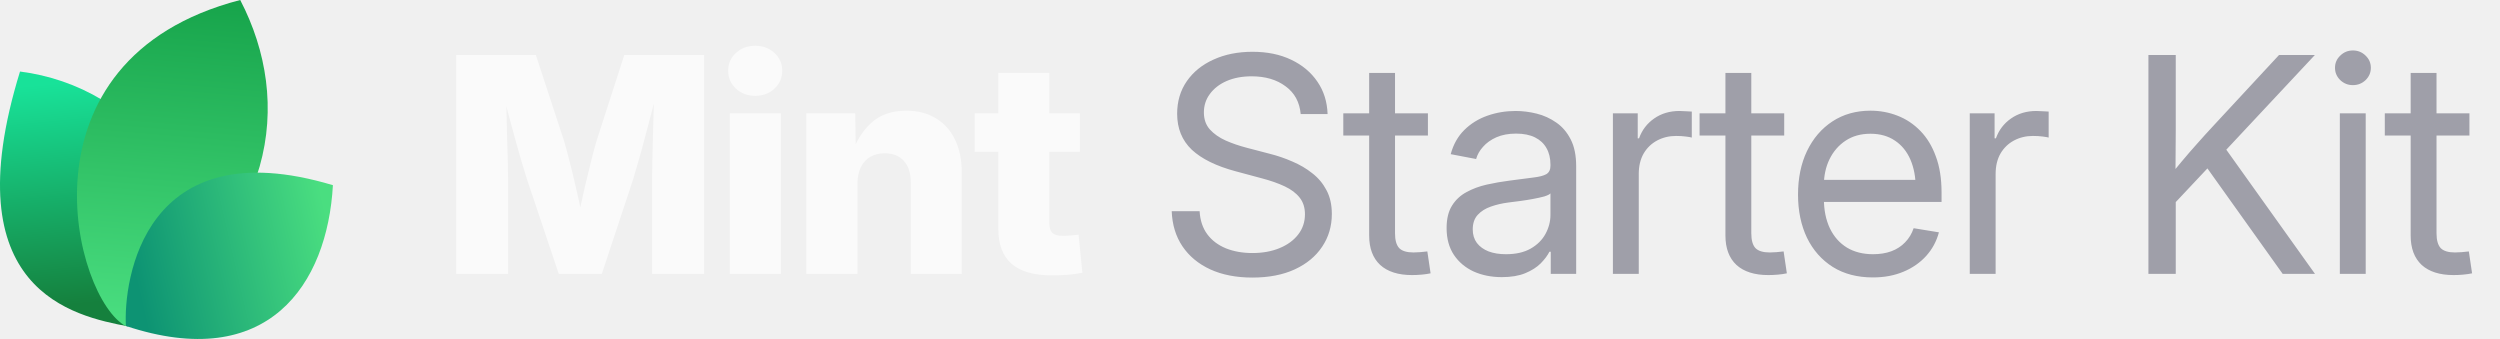
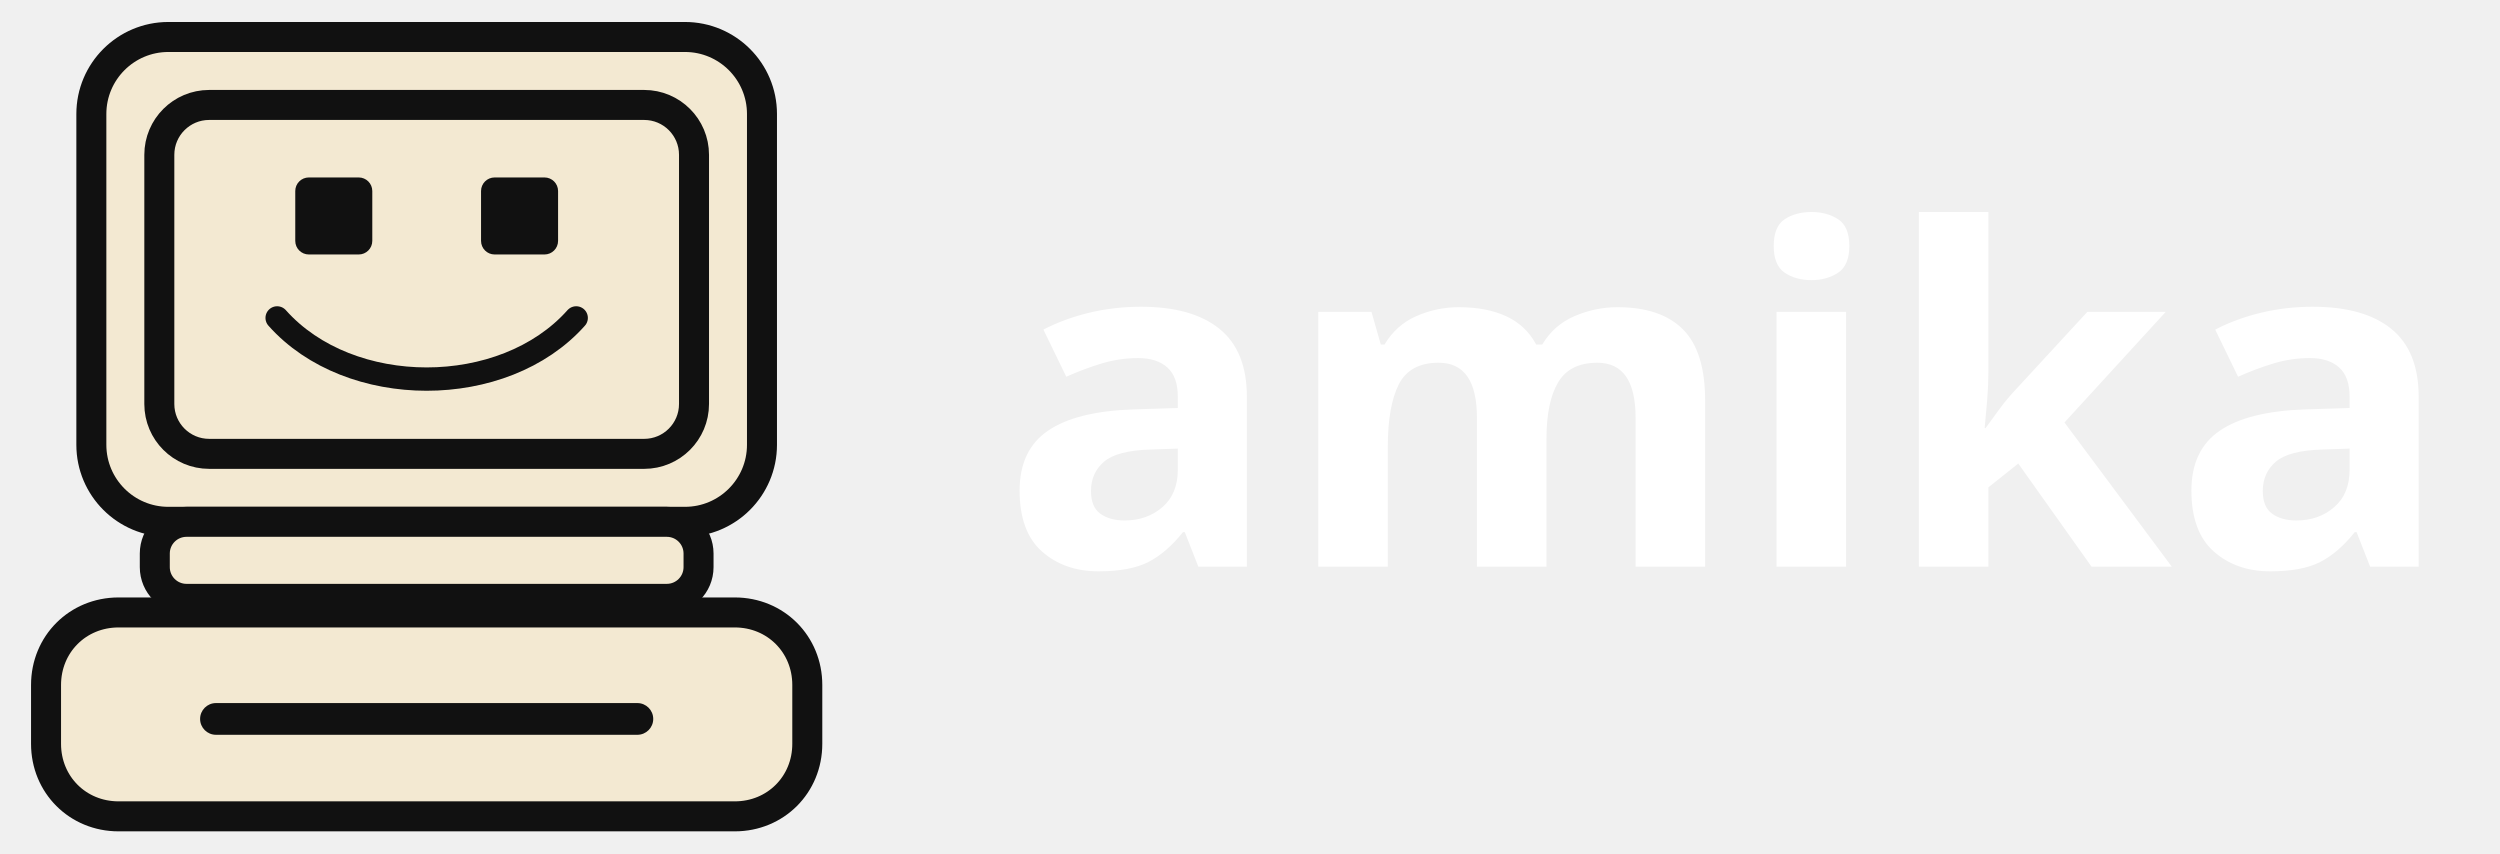
- <svg xmlns="http://www.w3.org/2000/svg" width="177" height="24" viewBox="0 0 177 24" fill="none">
-   <path d="M9.061 23.108C5.268 22.377 -3.391 20.627 1.417 5.064C9.634 6.099 16.973 14.064 9.061 23.108Z" fill="url(#paint0_linear_17557_2145)" />
-   <path d="M8.919 23.094C5.276 21.222 0.784 4.209 17.007 0C20.757 7.193 19.621 16.545 8.919 23.094Z" fill="url(#paint1_linear_17557_2145)" />
-   <path d="M8.914 23.079C8.735 19.882 10.159 9.085 23.57 13.111C23.181 20.123 18.984 26.418 8.914 23.079Z" fill="url(#paint2_linear_17557_2145)" />
-   <path d="M32.301 19.392V3.894H37.938L39.925 9.948C40.036 10.315 40.164 10.787 40.31 11.362C40.462 11.938 40.611 12.552 40.757 13.204C40.91 13.855 41.048 14.483 41.173 15.086C41.305 15.682 41.412 16.192 41.495 16.615H40.695C40.771 16.192 40.871 15.682 40.996 15.086C41.128 14.49 41.267 13.866 41.412 13.214C41.565 12.562 41.714 11.948 41.86 11.373C42.005 10.79 42.133 10.315 42.244 9.948L44.2 3.894H49.848V19.392H46.166V12.704C46.166 12.357 46.173 11.917 46.187 11.383C46.2 10.849 46.214 10.27 46.228 9.646C46.249 9.022 46.266 8.391 46.28 7.753C46.301 7.115 46.311 6.519 46.311 5.964H46.623C46.485 6.561 46.332 7.181 46.166 7.826C45.999 8.471 45.833 9.102 45.666 9.719C45.507 10.336 45.351 10.901 45.198 11.414C45.053 11.928 44.928 12.357 44.824 12.704L42.608 19.392H39.561L37.314 12.704C37.203 12.357 37.072 11.928 36.919 11.414C36.773 10.901 36.614 10.34 36.441 9.729C36.274 9.112 36.104 8.481 35.931 7.836C35.764 7.192 35.608 6.567 35.463 5.964H35.827C35.834 6.512 35.844 7.105 35.858 7.743C35.872 8.374 35.886 9.005 35.9 9.636C35.92 10.26 35.938 10.839 35.952 11.373C35.965 11.907 35.972 12.351 35.972 12.704V19.392H32.301ZM51.668 19.392V8.024H55.288V19.392H51.668ZM53.468 6.786C52.927 6.786 52.473 6.616 52.105 6.276C51.738 5.93 51.554 5.507 51.554 5.007C51.554 4.508 51.738 4.088 52.105 3.749C52.473 3.409 52.927 3.239 53.468 3.239C54.009 3.239 54.463 3.409 54.83 3.749C55.198 4.082 55.382 4.501 55.382 5.007C55.382 5.507 55.198 5.93 54.83 6.276C54.463 6.616 54.009 6.786 53.468 6.786ZM60.708 13.027V19.392H57.088V8.024H60.551L60.593 10.967H60.281C60.593 10.024 61.061 9.268 61.685 8.7C62.309 8.124 63.138 7.836 64.171 7.836C64.975 7.836 65.672 8.017 66.262 8.377C66.851 8.731 67.302 9.234 67.614 9.885C67.933 10.537 68.092 11.307 68.092 12.194V19.392H64.483V12.912C64.483 12.26 64.32 11.754 63.994 11.394C63.675 11.033 63.221 10.853 62.632 10.853C62.25 10.853 61.914 10.936 61.623 11.102C61.332 11.269 61.106 11.515 60.947 11.841C60.787 12.16 60.708 12.555 60.708 13.027ZM76.456 8.024V10.749H69.008V8.024H76.456ZM70.683 5.163H74.292V15.783C74.292 16.102 74.361 16.334 74.5 16.48C74.646 16.625 74.899 16.698 75.259 16.698C75.405 16.698 75.596 16.688 75.831 16.667C76.074 16.646 76.251 16.629 76.362 16.615L76.632 19.309C76.313 19.378 75.963 19.427 75.582 19.455C75.207 19.482 74.836 19.496 74.469 19.496C73.2 19.496 72.25 19.222 71.619 18.674C70.995 18.127 70.683 17.308 70.683 16.22V5.163Z" fill="#FAFAFA" />
-   <path d="M88.667 19.652C87.523 19.652 86.528 19.458 85.682 19.07C84.843 18.681 84.188 18.137 83.716 17.437C83.245 16.736 82.992 15.908 82.957 14.951H84.933C84.968 15.596 85.148 16.14 85.474 16.584C85.8 17.021 86.24 17.354 86.795 17.582C87.35 17.804 87.974 17.915 88.667 17.915C89.388 17.915 90.026 17.801 90.581 17.572C91.143 17.343 91.583 17.024 91.902 16.615C92.228 16.199 92.391 15.717 92.391 15.169C92.391 14.698 92.266 14.306 92.017 13.994C91.767 13.675 91.413 13.408 90.956 13.193C90.498 12.978 89.954 12.787 89.323 12.621L87.502 12.132C86.123 11.765 85.082 11.255 84.382 10.603C83.689 9.944 83.342 9.095 83.342 8.055C83.342 7.174 83.571 6.404 84.028 5.746C84.486 5.087 85.117 4.577 85.921 4.217C86.726 3.849 87.645 3.666 88.678 3.666C89.718 3.666 90.63 3.853 91.413 4.227C92.204 4.602 92.824 5.122 93.275 5.787C93.726 6.446 93.965 7.209 93.993 8.076H92.089C92.013 7.23 91.656 6.574 91.018 6.11C90.387 5.638 89.586 5.403 88.615 5.403C87.95 5.403 87.36 5.513 86.847 5.735C86.341 5.957 85.946 6.262 85.661 6.651C85.377 7.032 85.235 7.469 85.235 7.961C85.235 8.447 85.377 8.849 85.661 9.168C85.946 9.48 86.317 9.74 86.774 9.948C87.232 10.149 87.724 10.319 88.251 10.457L89.884 10.884C90.439 11.023 90.977 11.206 91.496 11.435C92.023 11.657 92.495 11.934 92.911 12.267C93.334 12.593 93.67 12.995 93.92 13.474C94.17 13.945 94.294 14.504 94.294 15.149C94.294 16.015 94.066 16.788 93.608 17.468C93.157 18.148 92.512 18.681 91.673 19.07C90.834 19.458 89.832 19.652 88.667 19.652ZM101.097 8.024V9.594H95.106V8.024H101.097ZM96.937 5.163H98.767V16.521C98.767 17 98.865 17.347 99.059 17.562C99.26 17.77 99.6 17.874 100.078 17.874C100.21 17.874 100.366 17.867 100.546 17.853C100.733 17.832 100.903 17.815 101.056 17.801L101.285 19.351C101.097 19.392 100.886 19.423 100.65 19.444C100.414 19.465 100.189 19.475 99.974 19.475C98.996 19.475 98.244 19.236 97.717 18.758C97.197 18.272 96.937 17.579 96.937 16.677V5.163ZM106.33 19.621C105.595 19.621 104.932 19.489 104.343 19.226C103.754 18.955 103.285 18.564 102.939 18.05C102.592 17.53 102.419 16.896 102.419 16.147C102.419 15.495 102.547 14.965 102.804 14.556C103.06 14.146 103.403 13.828 103.833 13.599C104.263 13.363 104.742 13.186 105.269 13.068C105.796 12.95 106.333 12.857 106.881 12.787C107.574 12.69 108.132 12.617 108.555 12.569C108.978 12.52 109.287 12.441 109.481 12.33C109.675 12.212 109.772 12.014 109.772 11.737V11.654C109.772 11.203 109.679 10.815 109.492 10.489C109.311 10.163 109.041 9.91 108.68 9.729C108.32 9.549 107.872 9.459 107.338 9.459C106.805 9.459 106.34 9.546 105.945 9.719C105.556 9.892 105.241 10.118 104.998 10.395C104.755 10.665 104.593 10.953 104.509 11.258L102.71 10.915C102.897 10.222 103.22 9.65 103.677 9.199C104.135 8.748 104.679 8.412 105.31 8.19C105.941 7.968 106.607 7.857 107.307 7.857C107.8 7.857 108.295 7.92 108.795 8.044C109.301 8.169 109.765 8.381 110.188 8.679C110.611 8.97 110.951 9.369 111.208 9.875C111.464 10.374 111.593 11.005 111.593 11.768V19.392H109.793V17.822H109.7C109.568 18.085 109.363 18.359 109.086 18.643C108.809 18.921 108.444 19.153 107.994 19.34C107.543 19.527 106.988 19.621 106.33 19.621ZM106.621 17.998C107.321 17.998 107.904 17.867 108.368 17.603C108.84 17.333 109.19 16.986 109.419 16.563C109.654 16.133 109.772 15.682 109.772 15.211V13.692C109.703 13.769 109.554 13.841 109.325 13.911C109.096 13.973 108.829 14.032 108.524 14.088C108.226 14.143 107.921 14.192 107.609 14.233C107.304 14.275 107.033 14.309 106.798 14.337C106.354 14.393 105.938 14.49 105.549 14.628C105.168 14.76 104.86 14.954 104.624 15.211C104.388 15.467 104.27 15.811 104.27 16.241C104.27 16.615 104.367 16.934 104.561 17.198C104.762 17.461 105.04 17.662 105.393 17.801C105.747 17.933 106.156 17.998 106.621 17.998ZM114.193 19.392V8.024H115.951V9.792H116.045C116.253 9.209 116.61 8.741 117.116 8.388C117.622 8.034 118.219 7.857 118.905 7.857C119.058 7.857 119.217 7.864 119.384 7.878C119.55 7.885 119.682 7.892 119.779 7.899V9.74C119.716 9.719 119.578 9.695 119.363 9.667C119.155 9.639 118.922 9.625 118.666 9.625C118.174 9.625 117.726 9.733 117.324 9.948C116.922 10.163 116.603 10.471 116.367 10.874C116.138 11.276 116.024 11.758 116.024 12.319V19.392H114.193ZM126.322 8.024V9.594H120.33V8.024H126.322ZM122.161 5.163H123.992V16.521C123.992 17 124.089 17.347 124.283 17.562C124.484 17.77 124.824 17.874 125.302 17.874C125.434 17.874 125.59 17.867 125.77 17.853C125.958 17.832 126.127 17.815 126.28 17.801L126.509 19.351C126.322 19.392 126.11 19.423 125.874 19.444C125.639 19.465 125.413 19.475 125.198 19.475C124.221 19.475 123.468 19.236 122.941 18.758C122.421 18.272 122.161 17.579 122.161 16.677V5.163ZM132.604 19.642C131.502 19.642 130.555 19.396 129.765 18.903C128.974 18.404 128.364 17.714 127.934 16.834C127.511 15.946 127.3 14.927 127.3 13.775C127.3 12.611 127.511 11.584 127.934 10.697C128.364 9.802 128.964 9.102 129.734 8.596C130.51 8.089 131.408 7.836 132.428 7.836C133.1 7.836 133.738 7.954 134.341 8.19C134.952 8.426 135.489 8.783 135.954 9.261C136.425 9.74 136.793 10.343 137.056 11.071C137.327 11.792 137.462 12.645 137.462 13.63V14.296H128.433V12.735H136.463L135.631 13.297C135.631 12.541 135.506 11.876 135.257 11.3C135.007 10.725 134.643 10.277 134.165 9.958C133.686 9.632 133.107 9.469 132.428 9.469C131.748 9.469 131.162 9.632 130.67 9.958C130.177 10.284 129.796 10.725 129.526 11.279C129.262 11.827 129.13 12.441 129.13 13.12V14.046C129.13 14.864 129.273 15.572 129.557 16.168C129.841 16.757 130.243 17.211 130.763 17.53C131.283 17.842 131.901 17.998 132.615 17.998C133.093 17.998 133.523 17.929 133.905 17.79C134.293 17.645 134.619 17.433 134.882 17.156C135.153 16.879 135.354 16.546 135.486 16.157L137.275 16.449C137.108 17.08 136.81 17.634 136.38 18.113C135.95 18.591 135.413 18.966 134.768 19.236C134.123 19.507 133.402 19.642 132.604 19.642ZM139.459 19.392V8.024H141.217V9.792H141.311C141.519 9.209 141.876 8.741 142.382 8.388C142.888 8.034 143.485 7.857 144.171 7.857C144.324 7.857 144.483 7.864 144.649 7.878C144.816 7.885 144.948 7.892 145.045 7.899V9.74C144.982 9.719 144.844 9.695 144.629 9.667C144.421 9.639 144.188 9.625 143.932 9.625C143.439 9.625 142.992 9.733 142.59 9.948C142.188 10.163 141.869 10.471 141.633 10.874C141.404 11.276 141.29 11.758 141.29 12.319V19.392H139.459ZM153.429 14.961V12.715C153.783 12.257 154.136 11.82 154.49 11.404C154.844 10.981 155.204 10.565 155.572 10.156C155.939 9.74 156.314 9.327 156.695 8.918L161.355 3.894H163.893L157.277 10.967H157.184L153.429 14.961ZM152.108 19.392V3.894H154.043V9.241L154.022 12.559L154.043 13.505V19.392H152.108ZM161.615 19.392L155.967 11.477L157.173 9.969L163.903 19.392H161.615ZM165.661 19.392V8.024H167.492V19.392H165.661ZM166.587 6.027C166.24 6.027 165.942 5.909 165.692 5.673C165.443 5.43 165.318 5.139 165.318 4.799C165.318 4.459 165.443 4.172 165.692 3.936C165.942 3.693 166.24 3.572 166.587 3.572C166.934 3.572 167.232 3.693 167.482 3.936C167.731 4.172 167.856 4.459 167.856 4.799C167.856 5.139 167.731 5.43 167.482 5.673C167.232 5.909 166.934 6.027 166.587 6.027ZM174.836 8.024V9.594H168.844V8.024H174.836ZM170.675 5.163H172.506V16.521C172.506 17 172.603 17.347 172.797 17.562C172.998 17.77 173.338 17.874 173.816 17.874C173.948 17.874 174.104 17.867 174.284 17.853C174.472 17.832 174.641 17.815 174.794 17.801L175.023 19.351C174.836 19.392 174.624 19.423 174.388 19.444C174.153 19.465 173.927 19.475 173.712 19.475C172.735 19.475 171.982 19.236 171.455 18.758C170.935 18.272 170.675 17.579 170.675 16.677V5.163Z" fill="#9F9FA9" />
-   <defs>
-     <linearGradient id="paint0_linear_17557_2145" x1="3.776" y1="5.916" x2="5.232" y2="21.559" gradientUnits="userSpaceOnUse">
-       <stop stop-color="#18E299" />
-       <stop offset="1" stop-color="#15803D" />
-     </linearGradient>
-     <linearGradient id="paint1_linear_17557_2145" x1="12.171" y1="-0.718" x2="10.19" y2="22.983" gradientUnits="userSpaceOnUse">
-       <stop stop-color="#16A34A" />
-       <stop offset="1" stop-color="#4ADE80" />
-     </linearGradient>
-     <linearGradient id="paint2_linear_17557_2145" x1="23.133" y1="15.353" x2="9.338" y2="18.52" gradientUnits="userSpaceOnUse">
-       <stop stop-color="#4ADE80" />
-       <stop offset="1" stop-color="#0D9373" />
-     </linearGradient>
-   </defs>
+ <svg xmlns="http://www.w3.org/2000/svg" width="1500" height="512" viewBox="0 0 1500 512" fill="none">
+   <path d="M410.969 22.188H101.031C75.505 22.188 54.812 42.88 54.812 68.406V266.875C54.812 292.401 75.505 313.094 101.031 313.094H410.969C436.495 313.094 457.188 292.401 457.188 266.875V68.406C457.188 42.88 436.495 22.188 410.969 22.188Z" fill="#F3E9D2" stroke="#111111" stroke-width="18" stroke-linecap="round" stroke-linejoin="round" />
+   <path d="M386.5 62.969H125.5C108.983 62.969 95.594 76.358 95.594 92.875V242.406C95.594 258.923 108.983 272.312 125.5 272.312H386.5C403.017 272.312 416.406 258.923 416.406 242.406V92.875C416.406 76.358 403.017 62.969 386.5 62.969Z" stroke="#111111" stroke-width="18" stroke-linecap="round" stroke-linejoin="round" />
+   <path d="M215.219 106.469H185.312C180.808 106.469 177.156 110.12 177.156 114.625V144.531C177.156 149.036 180.808 152.688 185.312 152.688H215.219C219.723 152.688 223.375 149.036 223.375 144.531V114.625C223.375 110.12 219.723 106.469 215.219 106.469Z" fill="#111111" />
+   <path d="M326.688 106.469H296.781C292.277 106.469 288.625 110.12 288.625 114.625V144.531C288.625 149.036 292.277 152.688 296.781 152.688H326.688C331.192 152.688 334.844 149.036 334.844 144.531V114.625C334.844 110.12 331.192 106.469 326.688 106.469Z" fill="#111111" />
+   <path d="M166.281 190.75C209.781 239.688 302.219 239.688 345.719 190.75" stroke="#111111" stroke-width="14" stroke-linecap="round" stroke-linejoin="round" />
+   <path d="M400.094 313.094H111.906C101.396 313.094 92.875 321.614 92.875 332.125V340.281C92.875 350.792 101.396 359.312 111.906 359.312H400.094C410.604 359.312 419.125 350.792 419.125 340.281V332.125C419.125 321.614 410.604 313.094 400.094 313.094Z" fill="#F3E9D2" stroke="#111111" stroke-width="18" stroke-linecap="round" stroke-linejoin="round" />
+   <path d="M71.125 367.469H440.875C465.344 367.469 484.375 386.5 484.375 410.969V446.312C484.375 470.781 465.344 489.812 440.875 489.812H71.125C46.656 489.812 27.625 470.781 27.625 446.312V410.969C27.625 386.5 46.656 367.469 71.125 367.469Z" fill="#F3E9D2" stroke="#111111" stroke-width="18" stroke-linecap="round" stroke-linejoin="round" />
+   <path d="M382.422 421.844H129.578C124.323 421.844 120.062 426.104 120.062 431.359C120.062 436.615 124.323 440.875 129.578 440.875H382.422C387.677 440.875 391.938 436.615 391.938 431.359C391.938 426.104 387.677 421.844 382.422 421.844Z" fill="#111111" />
+   <text x="600" y="340" font-family="'Plus Jakarta Sans', sans-serif" font-size="280" font-weight="600" fill="#FFFFFF">amika</text>
</svg>
